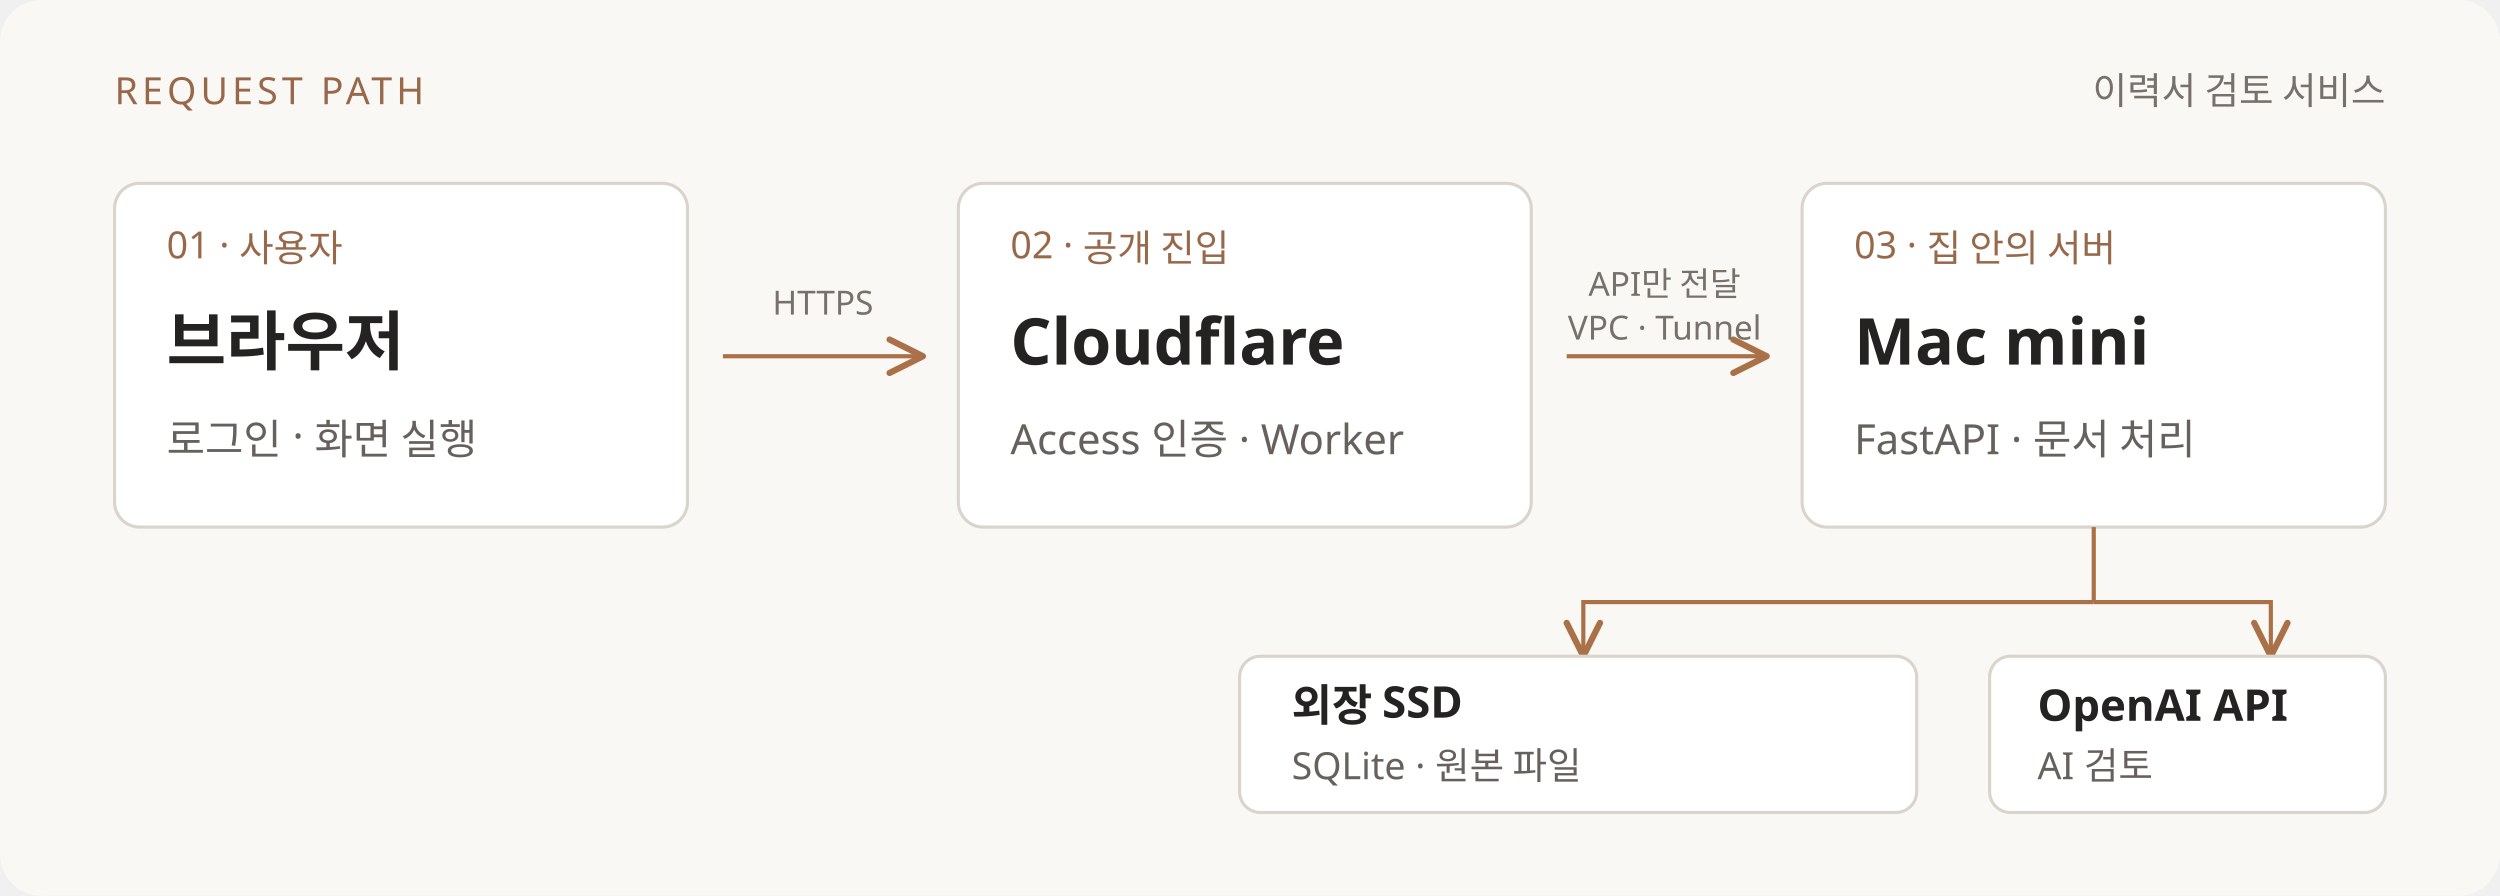
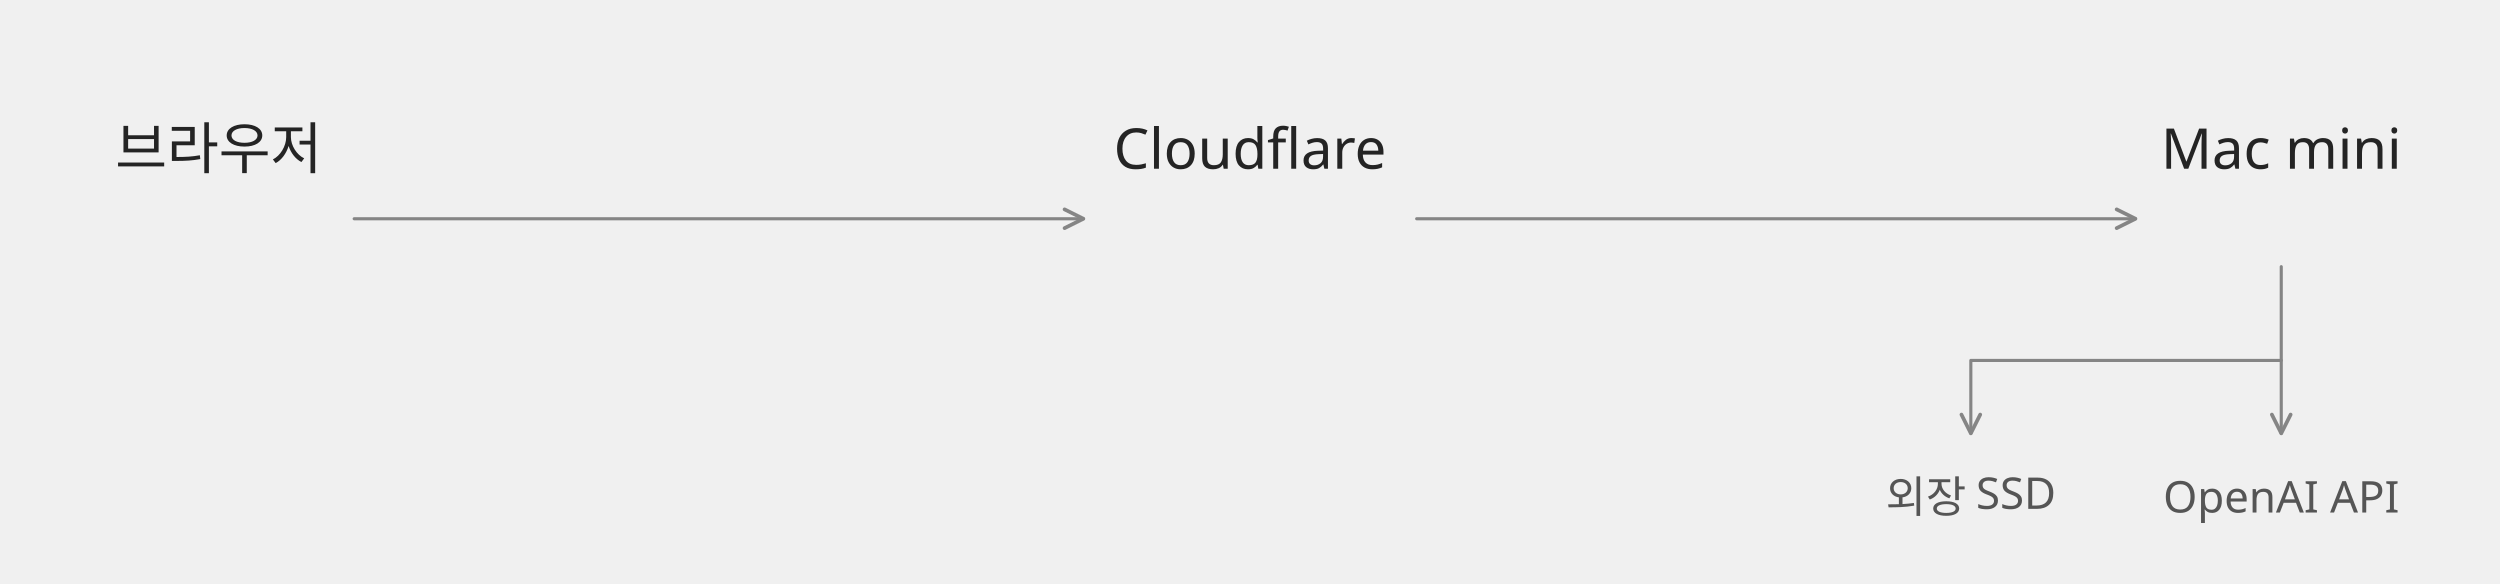
- <svg xmlns="http://www.w3.org/2000/svg" viewBox="0 0 1200 430" role="img" aria-labelledby="title description">
+ <svg xmlns="http://www.w3.org/2000/svg" viewBox="0 0 1200 280" role="img" aria-labelledby="title description">
  <defs>
-     <marker id="arrow" markerWidth="10" markerHeight="10" refX="8" refY="5" orient="auto" markerUnits="strokeWidth">
-       <path d="M1 1 9 5 1 9" fill="none" stroke="#aa7048" stroke-width="1.5" stroke-linecap="round" stroke-linejoin="round" />
+     <marker id="arrow" markerWidth="8" markerHeight="8" refX="7" refY="4" orient="auto">
+       <path d="M1 1 7 4 1 7" fill="none" stroke="#858585" stroke-width="1.2" stroke-linecap="round" stroke-linejoin="round" />
    </marker>
  </defs>
-   <rect width="1200" height="430" rx="20" fill="#faf8f5" />
-   <text x="55" y="50" fill="#98684a" font-family="Pretendard, Apple SD Gothic Neo, sans-serif" font-size="18" letter-spacing="2">
-     REQUEST PATH
-   </text>
-   <text x="1145" y="50" fill="#77716b" font-family="Pretendard, Apple SD Gothic Neo, sans-serif" font-size="18" text-anchor="end">
-     이력서 검토 서비스
-   </text>
-   <g fill="#fff" stroke="#d9d4cc" stroke-width="1.5">
-     <rect x="55" y="88" width="275" height="165" rx="12" />
-     <rect x="460" y="88" width="275" height="165" rx="12" />
-     <rect x="865" y="88" width="280" height="165" rx="12" />
+   <g fill="#242424" font-family="Pretendard, Apple SD Gothic Neo, sans-serif" font-size="27" font-weight="400" text-anchor="middle">
+     <text x="105" y="81">브라우저</text>
+     <text x="600" y="81">Cloudflare</text>
+     <text x="1095" y="81">Mac mini</text>
  </g>
-   <g font-family="Pretendard, Apple SD Gothic Neo, sans-serif">
-     <g fill="#98684a" font-size="18">
-       <text x="80" y="124">01 · 사용자</text>
-       <text x="485" y="124">02 · 공개 진입</text>
-       <text x="890" y="124">03 · 집 안의 서버</text>
-     </g>
-     <g fill="#242321" font-size="31" font-weight="600">
-       <text x="80" y="175">브라우저</text>
-       <text x="485" y="175">Cloudflare</text>
-       <text x="890" y="175">Mac mini</text>
-     </g>
-     <g fill="#66615c" font-size="20">
-       <text x="80" y="218">로그인 · 화면 실행</text>
-       <text x="485" y="218">Access 인증 · Worker</text>
-       <text x="890" y="218">FastAPI · 문서 처리</text>
-     </g>
+   <g fill="none" stroke="#858585" stroke-width="1.5" stroke-linecap="round" stroke-linejoin="round" marker-end="url(#arrow)">
+     <path d="M170 105H520" />
+     <path d="M680 105H1025" />
+     <path d="M1095 128V173H946V208" />
+     <path d="M1095 173V208" />
  </g>
-   <g fill="none" stroke="#aa7048" stroke-width="2" marker-end="url(#arrow)">
-     <path d="M347 171h94" />
-     <path d="M752 171h94" />
-   </g>
-   <g fill="#77716b" font-family="Pretendard, Apple SD Gothic Neo, sans-serif" font-size="16" text-anchor="middle">
-     <text x="395" y="151">HTTPS</text>
-     <text x="799" y="142">API만 전달</text>
-     <text x="799" y="163">VPC · Tunnel</text>
-   </g>
-   <g fill="none" stroke="#aa7048" stroke-width="2">
-     <path d="M1005 253v36" />
-     <path d="M1005 289H760v24" marker-end="url(#arrow)" />
-     <path d="M1005 289h85v24" marker-end="url(#arrow)" />
-   </g>
-   <g fill="#fff" stroke="#d9d4cc" stroke-width="1.5">
-     <rect x="595" y="315" width="325" height="75" rx="10" />
-     <rect x="955" y="315" width="190" height="75" rx="10" />
-   </g>
-   <g font-family="Pretendard, Apple SD Gothic Neo, sans-serif">
-     <text x="620" y="346" fill="#242321" font-size="21" font-weight="600">
-       외장 SSD
-     </text>
-     <text x="620" y="374" fill="#66615c" font-size="18">
-       SQLite · 원본 파일
-     </text>
-     <text x="978" y="346" fill="#242321" font-size="21" font-weight="600">
-       OpenAI API
-     </text>
-     <text x="978" y="374" fill="#66615c" font-size="18">AI 검토</text>
+   <g fill="#555" font-family="Pretendard, Apple SD Gothic Neo, sans-serif" font-size="21" font-weight="400" text-anchor="middle">
+     <text x="946" y="246">외장 SSD</text>
+     <text x="1095" y="246">OpenAI API</text>
  </g>
</svg>
